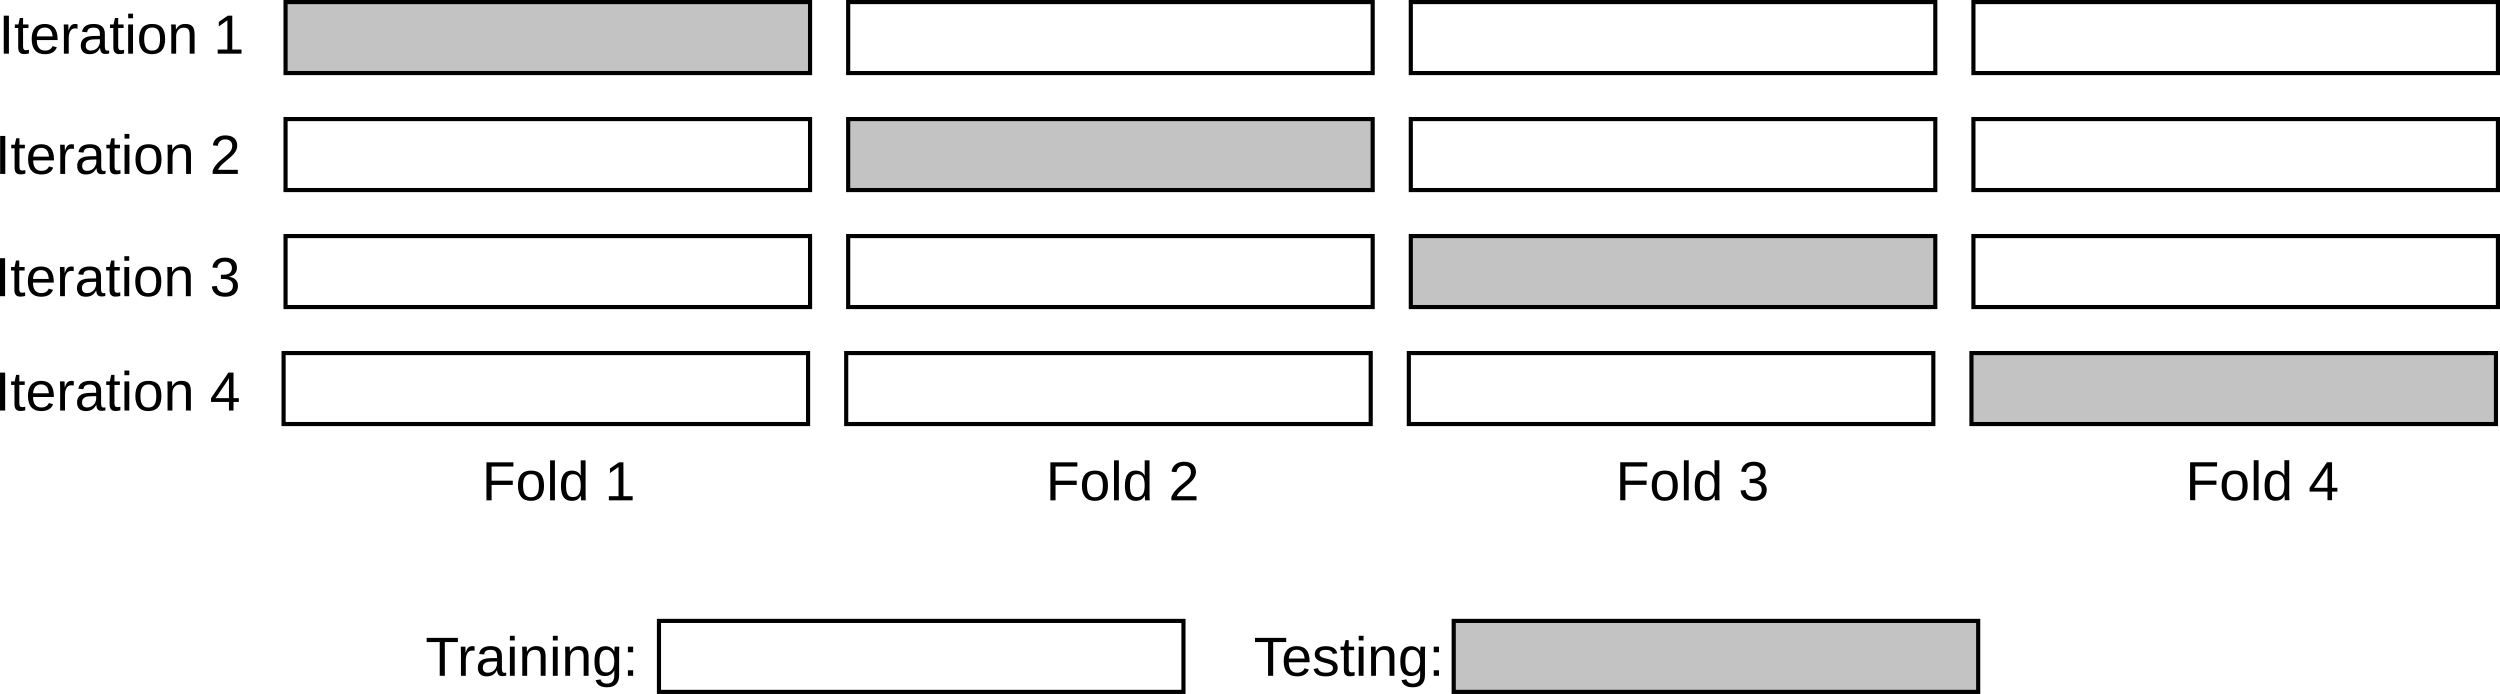
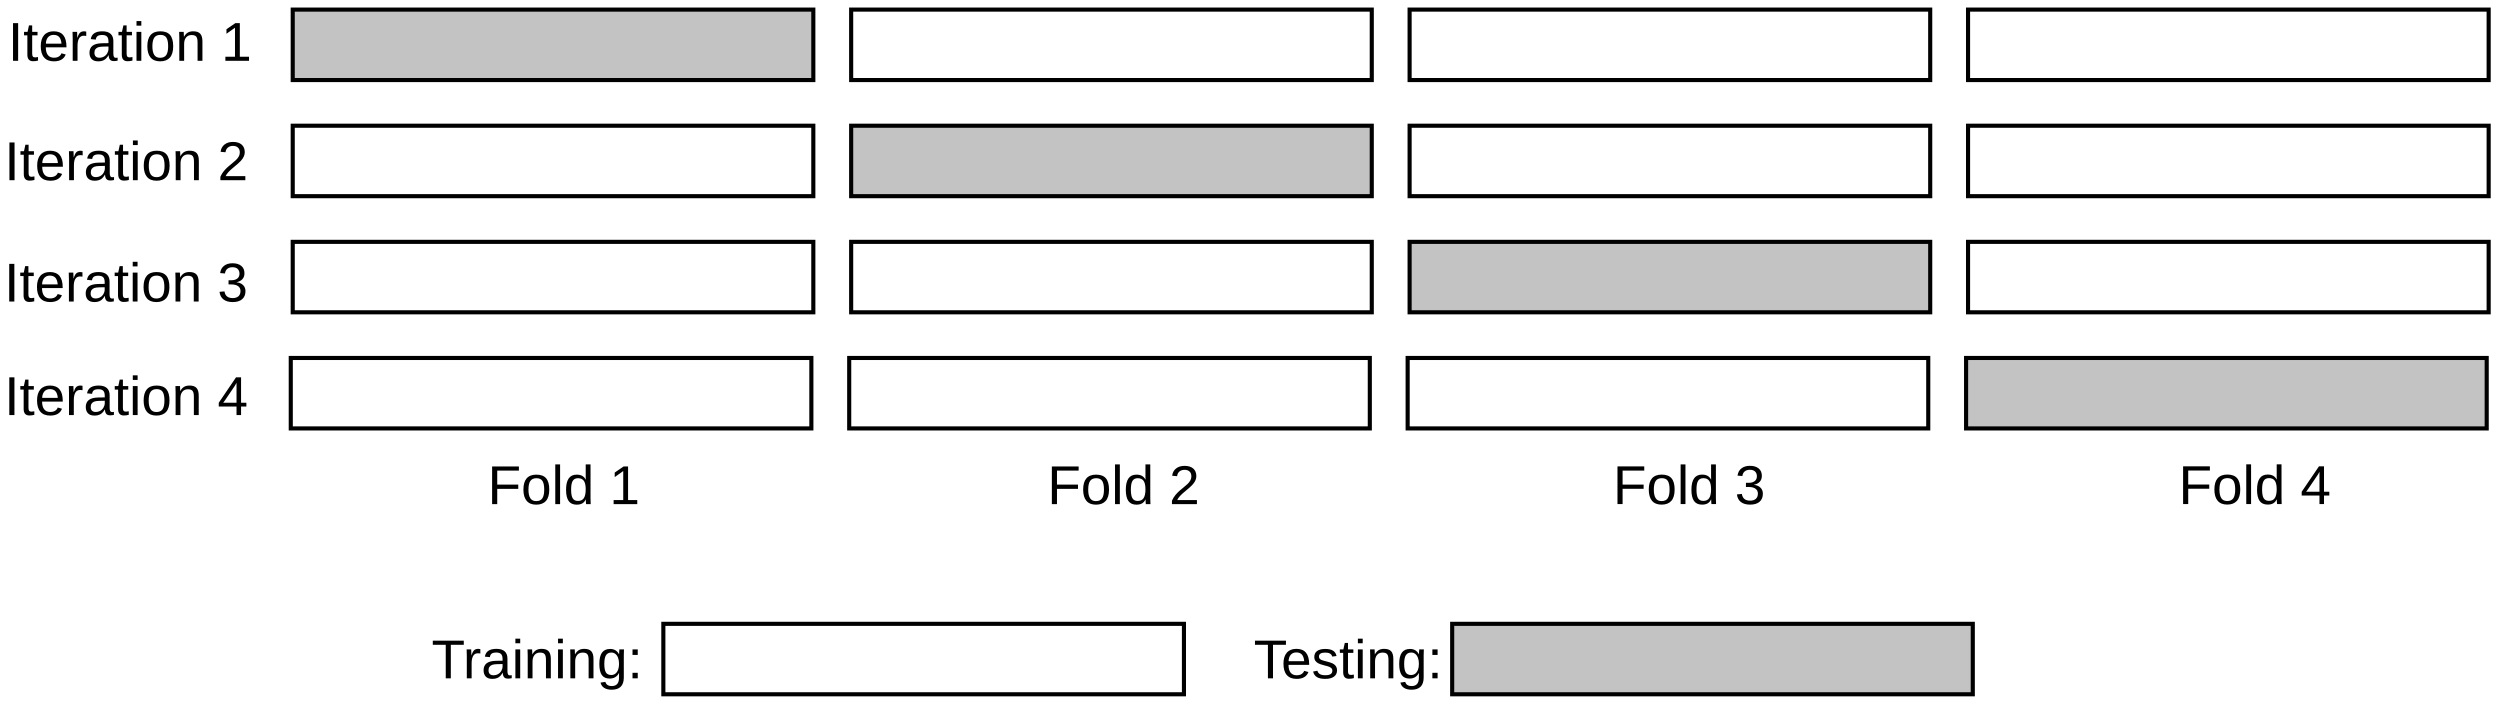
- <svg xmlns="http://www.w3.org/2000/svg" width="511.172mm" height="141.893mm" viewBox="0 0 1811.238 502.77" id="svg2" version="1.1">
+ <svg xmlns="http://www.w3.org/2000/svg" width="515mm" height="145mm" viewBox="0 0 1824.803 513.78" id="svg2" version="1.1">
  <defs id="defs4" />
  <g id="layer1" transform="translate(641.9985,-360.6273)">
-     <rect style="fill:#000000;fill-opacity:0.235;stroke:#000000;stroke-width:3;stroke-miterlimit:4;stroke-dasharray:none;stroke-dashoffset:0;stroke-opacity:1" id="rect4136" width="380" height="51.429" x="-435.117" y="362.127" />
-     <rect y="362.127" x="-27.498" height="51.429" width="380" id="rect4138" style="fill:none;stroke:#000000;stroke-width:3;stroke-miterlimit:4;stroke-dasharray:none;stroke-dashoffset:0;stroke-opacity:1" />
-     <rect style="fill:none;stroke:#000000;stroke-width:3;stroke-miterlimit:4;stroke-dasharray:none;stroke-dashoffset:0;stroke-opacity:1" id="rect4140" width="380" height="51.429" x="380.121" y="362.127" />
-     <rect y="362.127" x="787.74" height="51.429" width="380" id="rect4142" style="fill:none;stroke:#000000;stroke-width:3;stroke-miterlimit:4;stroke-dasharray:none;stroke-dashoffset:0;stroke-opacity:1" />
-     <rect style="fill:none;stroke:#000000;stroke-width:3;stroke-miterlimit:4;stroke-dasharray:none;stroke-dashoffset:0;stroke-opacity:1" id="rect4170" width="380" height="51.429" x="-164.59" y="810.469" />
-     <g id="g4174" transform="translate(5.714286,-3.80957)">
-       <rect style="fill:none;stroke:#000000;stroke-width:3;stroke-miterlimit:4;stroke-dasharray:none;stroke-dashoffset:0;stroke-opacity:1" id="rect4144" width="380" height="51.429" x="-440.832" y="450.699" />
-       <rect y="450.699" x="-33.213" height="51.429" width="380" id="rect4146" style="fill:#000000;fill-opacity:0.235;stroke:#000000;stroke-width:3;stroke-miterlimit:4;stroke-dasharray:none;stroke-dashoffset:0;stroke-opacity:1" />
-       <rect style="fill:none;stroke:#000000;stroke-width:3;stroke-miterlimit:4;stroke-dasharray:none;stroke-dashoffset:0;stroke-opacity:1" id="rect4148" width="380" height="51.429" x="374.406" y="450.699" />
-       <rect y="450.699" x="782.026" height="51.429" width="380" id="rect4150" style="fill:none;stroke:#000000;stroke-width:3;stroke-miterlimit:4;stroke-dasharray:none;stroke-dashoffset:0;stroke-opacity:1" />
-     </g>
-     <g id="g4180" transform="translate(0,-1.904785)">
-       <rect y="533.556" x="-435.117" height="51.429" width="380" id="rect4152" style="fill:none;stroke:#000000;stroke-width:3;stroke-miterlimit:4;stroke-dasharray:none;stroke-dashoffset:0;stroke-opacity:1" />
-       <rect style="fill:none;stroke:#000000;stroke-width:3;stroke-miterlimit:4;stroke-dasharray:none;stroke-dashoffset:0;stroke-opacity:1" id="rect4154" width="380" height="51.429" x="-27.498" y="533.556" />
-       <rect y="533.556" x="380.121" height="51.429" width="380" id="rect4156" style="fill:#000000;fill-opacity:0.235;stroke:#000000;stroke-width:3;stroke-miterlimit:4;stroke-dasharray:none;stroke-dashoffset:0;stroke-opacity:1" />
-       <rect style="fill:none;stroke:#000000;stroke-width:3;stroke-miterlimit:4;stroke-dasharray:none;stroke-dashoffset:0;stroke-opacity:1" id="rect4158" width="380" height="51.429" x="787.74" y="533.556" />
-     </g>
    <g id="g4186">
-       <rect style="fill:none;stroke:#000000;stroke-width:3;stroke-miterlimit:4;stroke-dasharray:none;stroke-dashoffset:0;stroke-opacity:1" id="rect4160" width="380" height="51.429" x="-436.546" y="616.413" />
-       <rect y="616.413" x="-28.927" height="51.429" width="380" id="rect4162" style="fill:none;stroke:#000000;stroke-width:3;stroke-miterlimit:4;stroke-dasharray:none;stroke-dashoffset:0;stroke-opacity:1" />
-       <rect style="fill:none;stroke:#000000;stroke-width:3;stroke-miterlimit:4;stroke-dasharray:none;stroke-dashoffset:0;stroke-opacity:1" id="rect4164" width="380" height="51.429" x="378.692" y="616.413" />
-       <rect y="616.413" x="786.311" height="51.429" width="380" id="rect4166" style="fill:#000000;fill-opacity:0.235;stroke:#000000;stroke-width:3;stroke-miterlimit:4;stroke-dasharray:none;stroke-dashoffset:0;stroke-opacity:1" />
-       <text xml:space="preserve" style="font-style:normal;font-variant:normal;font-weight:normal;font-stretch:normal;font-size:40px;line-height:125%;font-family:Arial;-inkscape-font-specification:Arial;letter-spacing:0px;word-spacing:0px;fill:#000000;fill-opacity:1;stroke:none;stroke-width:1px;stroke-linecap:butt;stroke-linejoin:miter;stroke-opacity:1" x="-292.857" y="723.096" id="text5636">
-         <tspan id="tspan5638" x="-292.857" y="723.096">Fold 1</tspan>
-       </text>
-       <text id="text5640" y="723.096" x="115.714" style="font-style:normal;font-variant:normal;font-weight:normal;font-stretch:normal;font-size:40px;line-height:125%;font-family:Arial;-inkscape-font-specification:Arial;letter-spacing:0px;word-spacing:0px;fill:#000000;fill-opacity:1;stroke:none;stroke-width:1px;stroke-linecap:butt;stroke-linejoin:miter;stroke-opacity:1" xml:space="preserve">
-         <tspan y="723.096" x="115.714" id="tspan5642">Fold 2</tspan>
-       </text>
-       <text xml:space="preserve" style="font-style:normal;font-variant:normal;font-weight:normal;font-stretch:normal;font-size:40px;line-height:125%;font-family:Arial;-inkscape-font-specification:Arial;letter-spacing:0px;word-spacing:0px;fill:#000000;fill-opacity:1;stroke:none;stroke-width:1px;stroke-linecap:butt;stroke-linejoin:miter;stroke-opacity:1" x="528.571" y="723.076" id="text5644">
-         <tspan id="tspan5646" x="528.571" y="723.076">Fold 3</tspan>
-       </text>
-       <text id="text5648" y="723.037" x="941.429" style="font-style:normal;font-variant:normal;font-weight:normal;font-stretch:normal;font-size:40px;line-height:125%;font-family:Arial;-inkscape-font-specification:Arial;letter-spacing:0px;word-spacing:0px;fill:#000000;fill-opacity:1;stroke:none;stroke-width:1px;stroke-linecap:butt;stroke-linejoin:miter;stroke-opacity:1" xml:space="preserve">
-         <tspan y="723.037" x="941.429" id="tspan5650">Fold 4</tspan>
-       </text>
-       <text xml:space="preserve" style="font-style:normal;font-weight:normal;font-size:40px;line-height:125%;font-family:sans-serif;letter-spacing:0px;word-spacing:0px;fill:#000000;fill-opacity:1;stroke:none;stroke-width:1px;stroke-linecap:butt;stroke-linejoin:miter;stroke-opacity:1" x="-642.965" y="399.505" id="text5652">
-         <tspan id="tspan5654" x="-642.965" y="399.505" style="font-style:normal;font-variant:normal;font-weight:normal;font-stretch:normal;font-family:Arial;-inkscape-font-specification:Arial">Iteration 1</tspan>
-       </text>
-       <text id="text5656" y="486.648" x="-645.582" style="font-style:normal;font-weight:normal;font-size:40px;line-height:125%;font-family:sans-serif;letter-spacing:0px;word-spacing:0px;fill:#000000;fill-opacity:1;stroke:none;stroke-width:1px;stroke-linecap:butt;stroke-linejoin:miter;stroke-opacity:1" xml:space="preserve">
-         <tspan style="font-style:normal;font-variant:normal;font-weight:normal;font-stretch:normal;font-family:Arial;-inkscape-font-specification:Arial" y="486.648" x="-645.582" id="tspan5658">Iteration 2</tspan>
-       </text>
-       <text xml:space="preserve" style="font-style:normal;font-weight:normal;font-size:40px;line-height:125%;font-family:sans-serif;letter-spacing:0px;word-spacing:0px;fill:#000000;fill-opacity:1;stroke:none;stroke-width:1px;stroke-linecap:butt;stroke-linejoin:miter;stroke-opacity:1" x="-645.729" y="575.219" id="text5660">
-         <tspan id="tspan5662" x="-645.729" y="575.219" style="font-style:normal;font-variant:normal;font-weight:normal;font-stretch:normal;font-family:Arial;-inkscape-font-specification:Arial">Iteration 3</tspan>
-       </text>
-       <text id="text5664" y="658.076" x="-645.67" style="font-style:normal;font-weight:normal;font-size:40px;line-height:125%;font-family:sans-serif;letter-spacing:0px;word-spacing:0px;fill:#000000;fill-opacity:1;stroke:none;stroke-width:1px;stroke-linecap:butt;stroke-linejoin:miter;stroke-opacity:1" xml:space="preserve">
-         <tspan style="font-style:normal;font-variant:normal;font-weight:normal;font-stretch:normal;font-family:Arial;-inkscape-font-specification:Arial" y="658.076" x="-645.67" id="tspan5666">Iteration 4</tspan>
-       </text>
-       <rect style="fill:#000000;fill-opacity:0.235;stroke:#000000;stroke-width:3;stroke-miterlimit:4;stroke-dasharray:none;stroke-dashoffset:0;stroke-opacity:1" id="rect4172" width="380" height="51.429" x="411.197" y="810.469" />
-       <text xml:space="preserve" style="font-style:normal;font-variant:normal;font-weight:normal;font-stretch:normal;font-size:40px;line-height:125%;font-family:Arial;-inkscape-font-specification:Arial;letter-spacing:0px;word-spacing:0px;fill:#000000;fill-opacity:1;stroke:none;stroke-width:1px;stroke-linecap:butt;stroke-linejoin:miter;stroke-opacity:1" x="-333.776" y="850.265" id="text4174">
-         <tspan id="tspan4176" x="-333.776" y="850.265">Training:</tspan>
-       </text>
-       <text id="text4178" y="850.265" x="266.343" style="font-style:normal;font-variant:normal;font-weight:normal;font-stretch:normal;font-size:40px;line-height:125%;font-family:Arial;-inkscape-font-specification:Arial;letter-spacing:0px;word-spacing:0px;fill:#000000;fill-opacity:1;stroke:none;stroke-width:1px;stroke-linecap:butt;stroke-linejoin:miter;stroke-opacity:1" xml:space="preserve">
-         <tspan y="850.265" x="266.343" id="tspan4180">Testing:</tspan>
-       </text>
+       <g id="g331" transform="translate(6.782462,5.504679)">
+         <rect style="fill:#000000;fill-opacity:0.235;stroke:#000000;stroke-width:3;stroke-miterlimit:4;stroke-dasharray:none;stroke-dashoffset:0;stroke-opacity:1" id="rect4136" width="380" height="51.429" x="-435.117" y="362.127" />
+         <rect y="362.127" x="-27.498" height="51.429" width="380" id="rect4138" style="fill:none;stroke:#000000;stroke-width:3;stroke-miterlimit:4;stroke-dasharray:none;stroke-dashoffset:0;stroke-opacity:1" />
+         <rect style="fill:none;stroke:#000000;stroke-width:3;stroke-miterlimit:4;stroke-dasharray:none;stroke-dashoffset:0;stroke-opacity:1" id="rect4140" width="380" height="51.429" x="380.121" y="362.127" />
+         <rect y="362.127" x="787.74" height="51.429" width="380" id="rect4142" style="fill:none;stroke:#000000;stroke-width:3;stroke-miterlimit:4;stroke-dasharray:none;stroke-dashoffset:0;stroke-opacity:1" />
+         <rect style="fill:none;stroke:#000000;stroke-width:3;stroke-miterlimit:4;stroke-dasharray:none;stroke-dashoffset:0;stroke-opacity:1" id="rect4170" width="380" height="51.429" x="-164.59" y="810.469" />
+         <g id="g4174" transform="translate(5.714287,-3.809567)">
+           <rect style="fill:none;stroke:#000000;stroke-width:3;stroke-miterlimit:4;stroke-dasharray:none;stroke-dashoffset:0;stroke-opacity:1" id="rect4144" width="380" height="51.429" x="-440.832" y="450.699" />
+           <rect y="450.699" x="-33.213" height="51.429" width="380" id="rect4146" style="fill:#000000;fill-opacity:0.235;stroke:#000000;stroke-width:3;stroke-miterlimit:4;stroke-dasharray:none;stroke-dashoffset:0;stroke-opacity:1" />
+           <rect style="fill:none;stroke:#000000;stroke-width:3;stroke-miterlimit:4;stroke-dasharray:none;stroke-dashoffset:0;stroke-opacity:1" id="rect4148" width="380" height="51.429" x="374.406" y="450.699" />
+           <rect y="450.699" x="782.026" height="51.429" width="380" id="rect4150" style="fill:none;stroke:#000000;stroke-width:3;stroke-miterlimit:4;stroke-dasharray:none;stroke-dashoffset:0;stroke-opacity:1" />
+         </g>
+         <g id="g4180" transform="translate(-7.6236756e-7,-1.904783)">
+           <rect y="533.556" x="-435.117" height="51.429" width="380" id="rect4152" style="fill:none;stroke:#000000;stroke-width:3;stroke-miterlimit:4;stroke-dasharray:none;stroke-dashoffset:0;stroke-opacity:1" />
+           <rect style="fill:none;stroke:#000000;stroke-width:3;stroke-miterlimit:4;stroke-dasharray:none;stroke-dashoffset:0;stroke-opacity:1" id="rect4154" width="380" height="51.429" x="-27.498" y="533.556" />
+           <rect y="533.556" x="380.121" height="51.429" width="380" id="rect4156" style="fill:#000000;fill-opacity:0.235;stroke:#000000;stroke-width:3;stroke-miterlimit:4;stroke-dasharray:none;stroke-dashoffset:0;stroke-opacity:1" />
+           <rect style="fill:none;stroke:#000000;stroke-width:3;stroke-miterlimit:4;stroke-dasharray:none;stroke-dashoffset:0;stroke-opacity:1" id="rect4158" width="380" height="51.429" x="787.74" y="533.556" />
+         </g>
+         <rect style="fill:none;stroke:#000000;stroke-width:3;stroke-miterlimit:4;stroke-dasharray:none;stroke-dashoffset:0;stroke-opacity:1" id="rect4160" width="380" height="51.429" x="-436.546" y="616.413" />
+         <rect y="616.413" x="-28.927" height="51.429" width="380" id="rect4162" style="fill:none;stroke:#000000;stroke-width:3;stroke-miterlimit:4;stroke-dasharray:none;stroke-dashoffset:0;stroke-opacity:1" />
+         <rect style="fill:none;stroke:#000000;stroke-width:3;stroke-miterlimit:4;stroke-dasharray:none;stroke-dashoffset:0;stroke-opacity:1" id="rect4164" width="380" height="51.429" x="378.692" y="616.413" />
+         <rect y="616.413" x="786.311" height="51.429" width="380" id="rect4166" style="fill:#000000;fill-opacity:0.235;stroke:#000000;stroke-width:3;stroke-miterlimit:4;stroke-dasharray:none;stroke-dashoffset:0;stroke-opacity:1" />
+         <text xml:space="preserve" style="font-style:normal;font-variant:normal;font-weight:normal;font-stretch:normal;line-height:0%;font-family:Arial;-inkscape-font-specification:Arial;letter-spacing:0px;word-spacing:0px;fill:#000000;fill-opacity:1;stroke:none;stroke-width:1px;stroke-linecap:butt;stroke-linejoin:miter;stroke-opacity:1" x="-292.857" y="723.096" id="text5636">
+           <tspan id="tspan5638" x="-292.857" y="723.096" style="font-size:40px;line-height:1.25">Fold 1</tspan>
+         </text>
+         <text id="text5640" y="723.096" x="115.714" style="font-style:normal;font-variant:normal;font-weight:normal;font-stretch:normal;line-height:0%;font-family:Arial;-inkscape-font-specification:Arial;letter-spacing:0px;word-spacing:0px;fill:#000000;fill-opacity:1;stroke:none;stroke-width:1px;stroke-linecap:butt;stroke-linejoin:miter;stroke-opacity:1" xml:space="preserve">
+           <tspan y="723.096" x="115.714" id="tspan5642" style="font-size:40px;line-height:1.25">Fold 2</tspan>
+         </text>
+         <text xml:space="preserve" style="font-style:normal;font-variant:normal;font-weight:normal;font-stretch:normal;line-height:0%;font-family:Arial;-inkscape-font-specification:Arial;letter-spacing:0px;word-spacing:0px;fill:#000000;fill-opacity:1;stroke:none;stroke-width:1px;stroke-linecap:butt;stroke-linejoin:miter;stroke-opacity:1" x="528.571" y="723.076" id="text5644">
+           <tspan id="tspan5646" x="528.571" y="723.076" style="font-size:40px;line-height:1.25">Fold 3</tspan>
+         </text>
+         <text id="text5648" y="723.037" x="941.429" style="font-style:normal;font-variant:normal;font-weight:normal;font-stretch:normal;line-height:0%;font-family:Arial;-inkscape-font-specification:Arial;letter-spacing:0px;word-spacing:0px;fill:#000000;fill-opacity:1;stroke:none;stroke-width:1px;stroke-linecap:butt;stroke-linejoin:miter;stroke-opacity:1" xml:space="preserve">
+           <tspan y="723.037" x="941.429" id="tspan5650" style="font-size:40px;line-height:1.25">Fold 4</tspan>
+         </text>
+         <text xml:space="preserve" style="font-style:normal;font-weight:normal;line-height:0%;font-family:sans-serif;letter-spacing:0px;word-spacing:0px;fill:#000000;fill-opacity:1;stroke:none;stroke-width:1px;stroke-linecap:butt;stroke-linejoin:miter;stroke-opacity:1" x="-642.965" y="399.505" id="text5652">
+           <tspan id="tspan5654" x="-642.965" y="399.505" style="font-style:normal;font-variant:normal;font-weight:normal;font-stretch:normal;font-size:40px;line-height:1.25;font-family:Arial;-inkscape-font-specification:Arial">Iteration 1</tspan>
+         </text>
+         <text id="text5656" y="486.648" x="-645.582" style="font-style:normal;font-weight:normal;line-height:0%;font-family:sans-serif;letter-spacing:0px;word-spacing:0px;fill:#000000;fill-opacity:1;stroke:none;stroke-width:1px;stroke-linecap:butt;stroke-linejoin:miter;stroke-opacity:1" xml:space="preserve">
+           <tspan style="font-style:normal;font-variant:normal;font-weight:normal;font-stretch:normal;font-size:40px;line-height:1.25;font-family:Arial;-inkscape-font-specification:Arial" y="486.648" x="-645.582" id="tspan5658">Iteration 2</tspan>
+         </text>
+         <text xml:space="preserve" style="font-style:normal;font-weight:normal;line-height:0%;font-family:sans-serif;letter-spacing:0px;word-spacing:0px;fill:#000000;fill-opacity:1;stroke:none;stroke-width:1px;stroke-linecap:butt;stroke-linejoin:miter;stroke-opacity:1" x="-645.729" y="575.219" id="text5660">
+           <tspan id="tspan5662" x="-645.729" y="575.219" style="font-style:normal;font-variant:normal;font-weight:normal;font-stretch:normal;font-size:40px;line-height:1.25;font-family:Arial;-inkscape-font-specification:Arial">Iteration 3</tspan>
+         </text>
+         <text id="text5664" y="658.076" x="-645.67" style="font-style:normal;font-weight:normal;line-height:0%;font-family:sans-serif;letter-spacing:0px;word-spacing:0px;fill:#000000;fill-opacity:1;stroke:none;stroke-width:1px;stroke-linecap:butt;stroke-linejoin:miter;stroke-opacity:1" xml:space="preserve">
+           <tspan style="font-style:normal;font-variant:normal;font-weight:normal;font-stretch:normal;font-size:40px;line-height:1.25;font-family:Arial;-inkscape-font-specification:Arial" y="658.076" x="-645.67" id="tspan5666">Iteration 4</tspan>
+         </text>
+         <rect style="fill:#000000;fill-opacity:0.235;stroke:#000000;stroke-width:3;stroke-miterlimit:4;stroke-dasharray:none;stroke-dashoffset:0;stroke-opacity:1" id="rect4172" width="380" height="51.429" x="411.197" y="810.469" />
+         <text xml:space="preserve" style="font-style:normal;font-variant:normal;font-weight:normal;font-stretch:normal;line-height:0%;font-family:Arial;-inkscape-font-specification:Arial;letter-spacing:0px;word-spacing:0px;fill:#000000;fill-opacity:1;stroke:none;stroke-width:1px;stroke-linecap:butt;stroke-linejoin:miter;stroke-opacity:1" x="-333.776" y="850.265" id="text4174">
+           <tspan id="tspan4176" x="-333.776" y="850.265" style="font-size:40px;line-height:1.25">Training:</tspan>
+         </text>
+         <text id="text4178" y="850.265" x="266.343" style="font-style:normal;font-variant:normal;font-weight:normal;font-stretch:normal;line-height:0%;font-family:Arial;-inkscape-font-specification:Arial;letter-spacing:0px;word-spacing:0px;fill:#000000;fill-opacity:1;stroke:none;stroke-width:1px;stroke-linecap:butt;stroke-linejoin:miter;stroke-opacity:1" xml:space="preserve">
+           <tspan y="850.265" x="266.343" id="tspan4180" style="font-size:40px;line-height:1.25">Testing:</tspan>
+         </text>
+       </g>
    </g>
  </g>
</svg>
